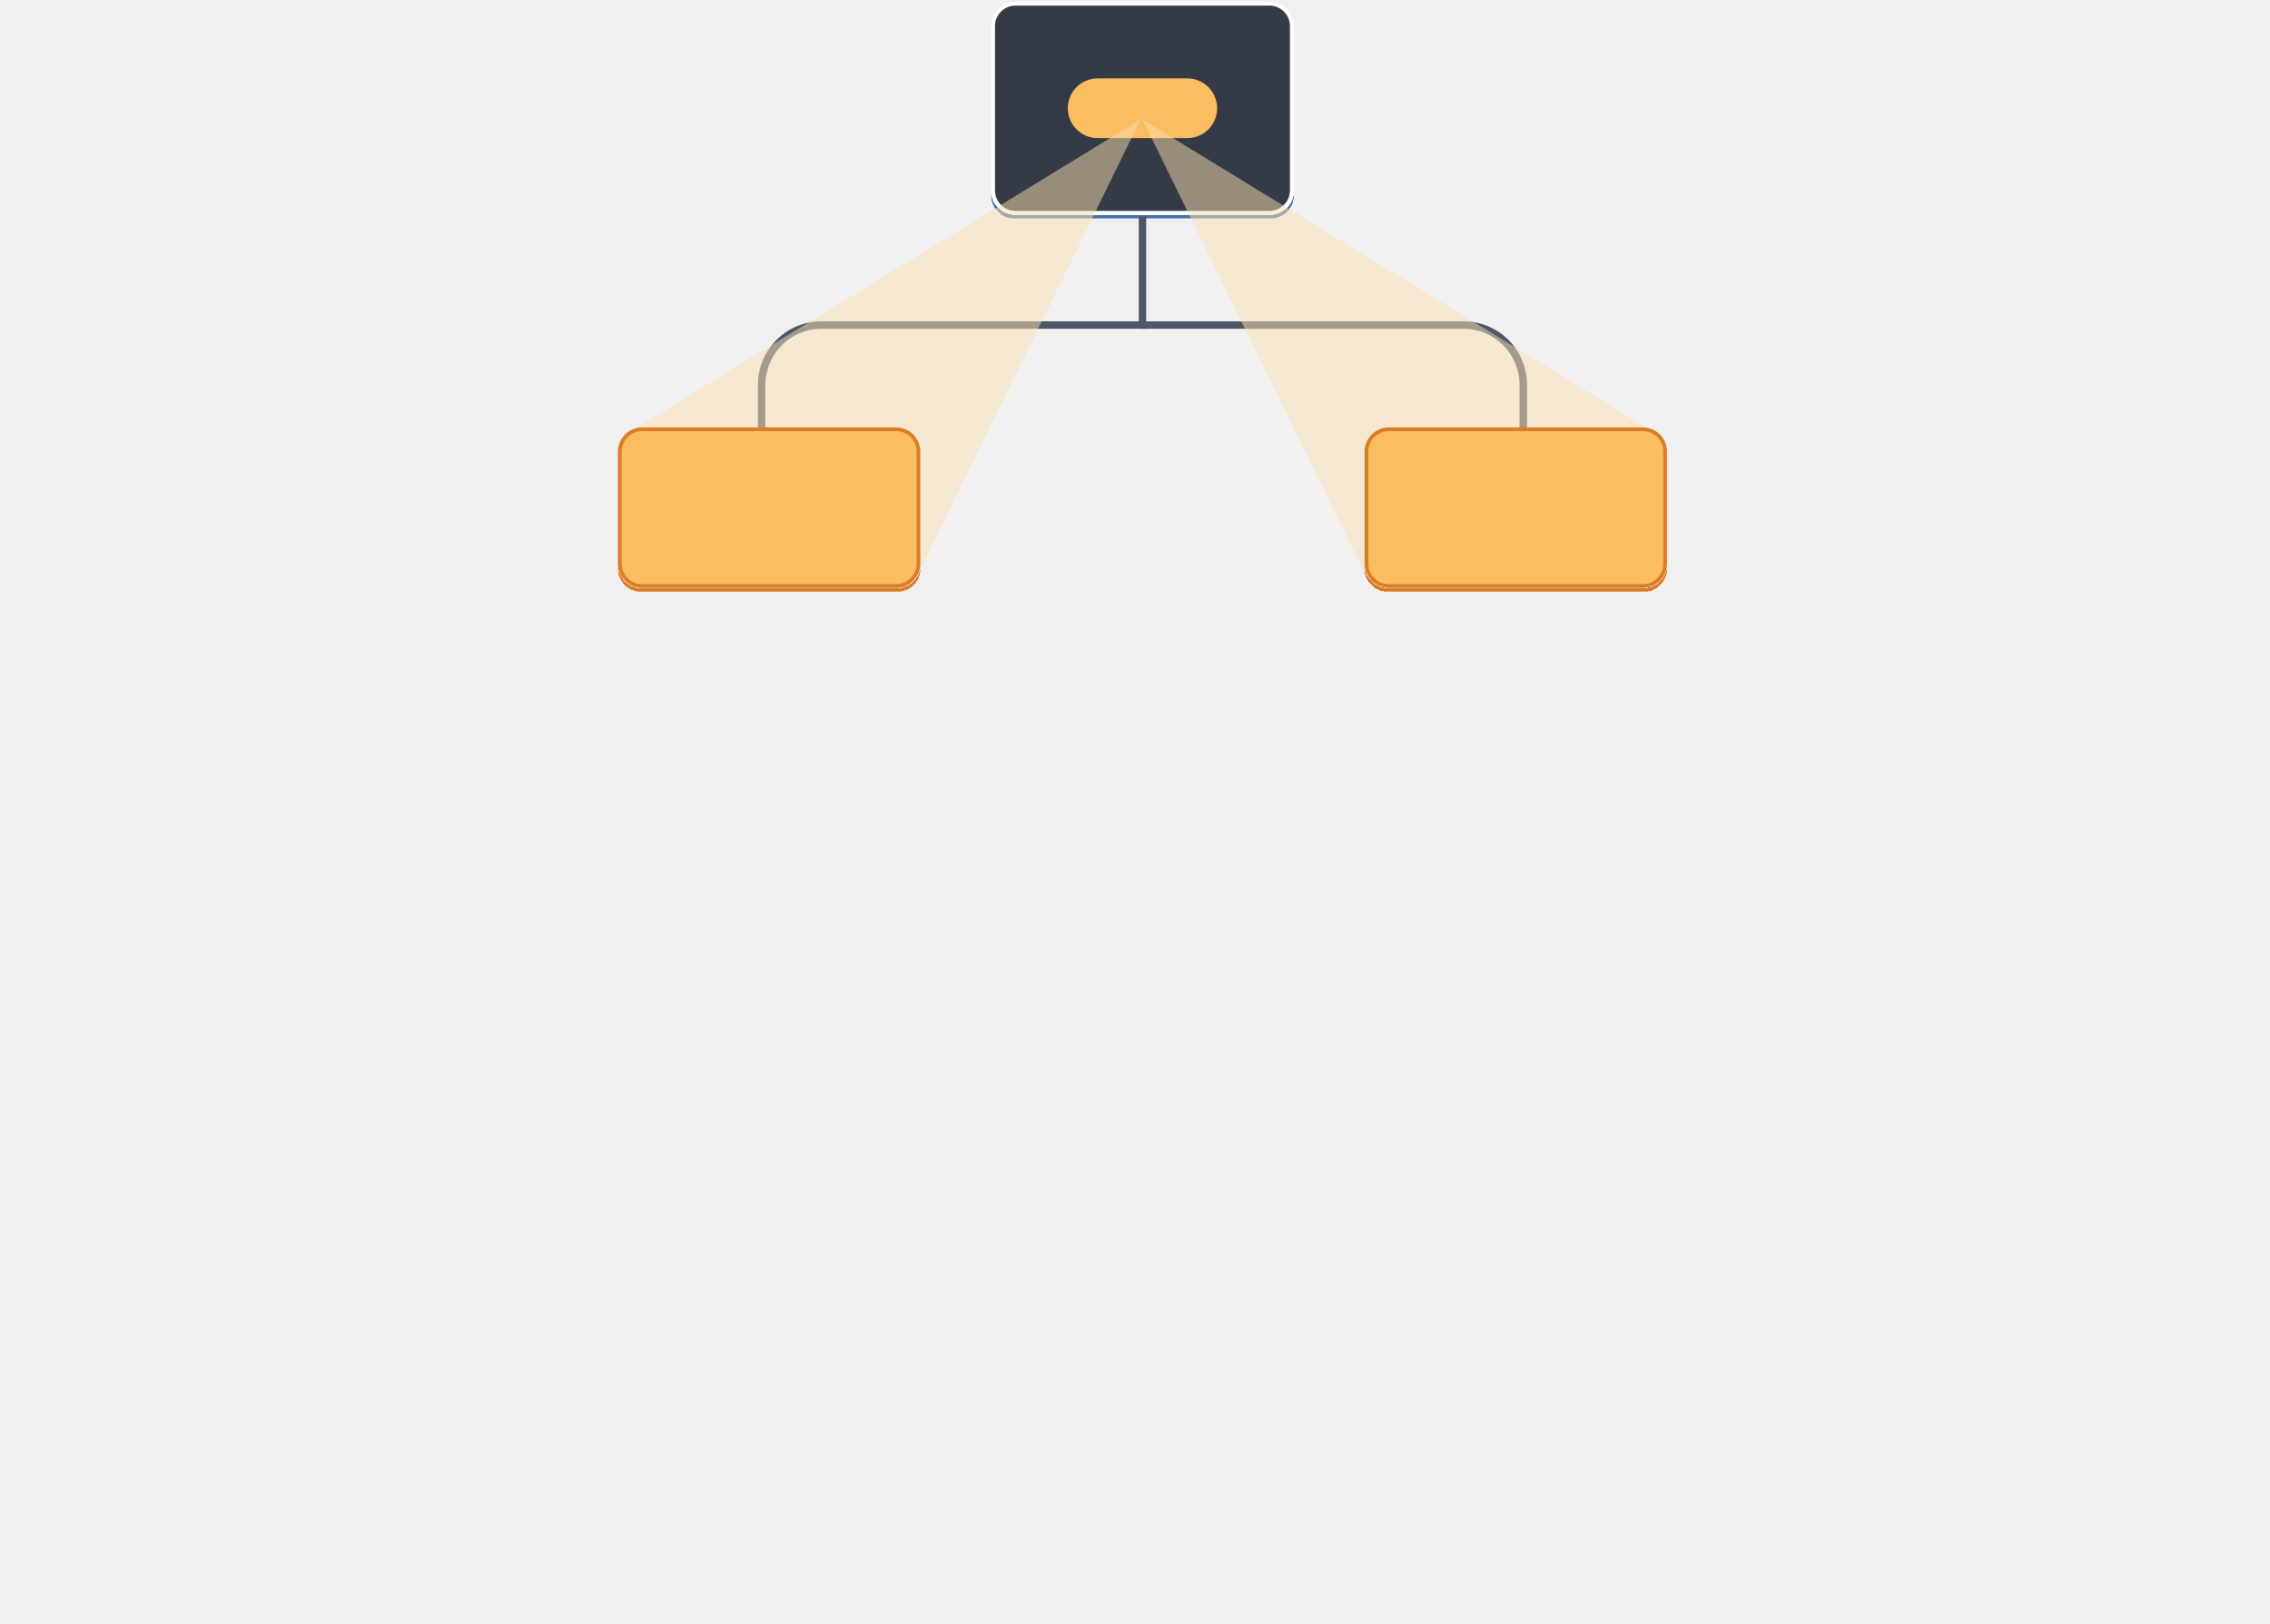
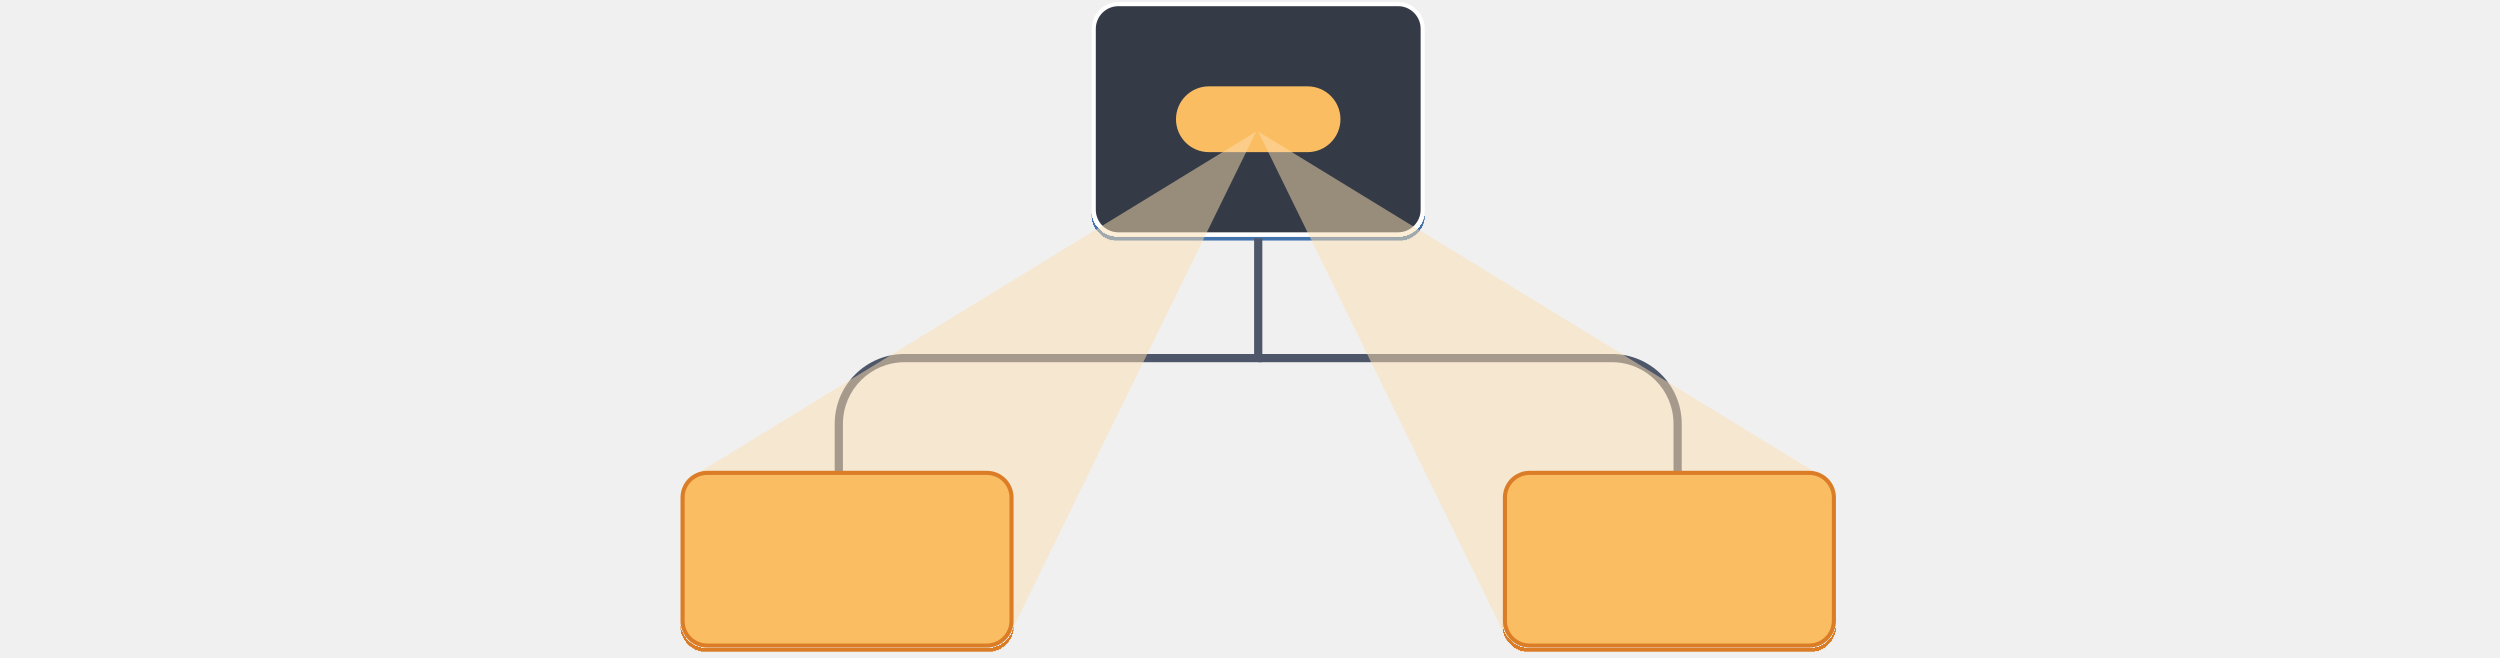
- <svg xmlns="http://www.w3.org/2000/svg" width="608" height="435" viewBox="0 0 608 435" fill="none">
+ <svg xmlns="http://www.w3.org/2000/svg" width="608" height="160" viewBox="0 0 608 160" fill="none">
  <g filter="url(#filter0_d_439_4940)">
    <rect x="266" y="1" width="80" height="56" rx="6" fill="#343A46" />
    <rect x="286" y="21" width="40" height="16" rx="8" fill="#FABD62" />
    <rect x="266" y="1" width="80" height="56" rx="6" stroke="white" stroke-linejoin="bevel" />
  </g>
  <path d="M407 115V103.086H409V115H407ZM392 88.086H306V86.086H392V88.086ZM407 103.086C407 94.802 400.284 88.086 392 88.086V86.086C401.389 86.086 409 93.697 409 103.086H407Z" fill="#4E5769" />
  <path d="M306 87.086V88.086H307V87.086H306ZM205 115V103.086H203V115H205ZM220 88.086H306V86.086H220V88.086ZM307 87.086V58H305V87.086H307ZM205 103.086C205 94.802 211.716 88.086 220 88.086V86.086C210.611 86.086 203 93.697 203 103.086H205Z" fill="#4E5769" />
  <path opacity="0.5" d="M306 32L442.5 115.5L365.5 153.5L306 32Z" fill="#FCDEB0" />
  <path opacity="0.5" d="M305.5 32L169 115.5L246 153.5L305.5 32Z" fill="#FCDEB0" />
  <g filter="url(#filter1_d_439_4940)">
    <path d="M246 121C246 117.686 243.314 115 240 115H172C168.686 115 166 117.686 166 121V151C166 154.314 168.686 157 172 157H240C243.314 157 246 154.314 246 151V121Z" fill="#FABD62" />
    <path d="M240 115.5H172V114.5H240V115.5ZM166.5 121V151H165.5V121H166.5ZM172 156.5H240V157.5H172V156.5ZM245.5 151V121H246.5V151H245.5ZM240 156.5C243.038 156.5 245.5 154.038 245.5 151H246.5C246.5 154.59 243.59 157.5 240 157.5V156.5ZM166.5 151C166.5 154.038 168.962 156.5 172 156.5V157.5C168.41 157.5 165.5 154.59 165.5 151H166.5ZM172 115.5C168.962 115.5 166.5 117.962 166.5 121H165.5C165.5 117.41 168.41 114.5 172 114.5V115.5ZM240 114.5C243.59 114.5 246.5 117.41 246.5 121H245.5C245.5 117.962 243.038 115.5 240 115.5V114.5Z" fill="#DB7D27" />
  </g>
  <g filter="url(#filter2_d_439_4940)">
    <path d="M446 121C446 117.686 443.314 115 440 115H372C368.686 115 366 117.686 366 121V151C366 154.314 368.686 157 372 157H440C443.314 157 446 154.314 446 151V121Z" fill="#FABD62" />
    <path d="M440 115.5H372V114.5H440V115.5ZM366.5 121V151H365.5V121H366.5ZM372 156.5H440V157.5H372V156.5ZM445.5 151V121H446.5V151H445.5ZM440 156.5C443.038 156.5 445.5 154.038 445.5 151H446.5C446.5 154.59 443.59 157.5 440 157.5V156.5ZM366.5 151C366.5 154.038 368.962 156.5 372 156.5V157.5C368.41 157.5 365.5 154.59 365.5 151H366.5ZM372 115.5C368.962 115.5 366.5 117.962 366.5 121H365.5C365.5 117.41 368.41 114.5 372 114.5V115.5ZM440 114.5C443.59 114.5 446.5 117.41 446.5 121H445.5C445.5 117.962 443.038 115.5 440 115.5V114.5Z" fill="#DB7D27" />
  </g>
  <defs>
    <filter id="filter0_d_439_4940" x="265.5" y="0.5" width="81" height="58" filterUnits="userSpaceOnUse" color-interpolation-filters="sRGB">
      <feFlood flood-opacity="0" result="BackgroundImageFix" />
      <feColorMatrix in="SourceAlpha" type="matrix" values="0 0 0 0 0 0 0 0 0 0 0 0 0 0 0 0 0 0 127 0" result="hardAlpha" />
      <feOffset dy="1" />
      <feComposite in2="hardAlpha" operator="out" />
      <feColorMatrix type="matrix" values="0 0 0 0 0.263 0 0 0 0 0.455 0 0 0 0 0.679 0 0 0 1 0" />
      <feBlend mode="normal" in2="BackgroundImageFix" result="effect1_dropShadow_439_4940" />
      <feBlend mode="normal" in="SourceGraphic" in2="effect1_dropShadow_439_4940" result="shape" />
    </filter>
    <filter id="filter1_d_439_4940" x="165.5" y="114.5" width="81" height="44" filterUnits="userSpaceOnUse" color-interpolation-filters="sRGB">
      <feFlood flood-opacity="0" result="BackgroundImageFix" />
      <feColorMatrix in="SourceAlpha" type="matrix" values="0 0 0 0 0 0 0 0 0 0 0 0 0 0 0 0 0 0 127 0" result="hardAlpha" />
      <feOffset dy="1" />
      <feComposite in2="hardAlpha" operator="out" />
      <feColorMatrix type="matrix" values="0 0 0 0 0.858 0 0 0 0 0.492 0 0 0 0 0.154 0 0 0 1 0" />
      <feBlend mode="normal" in2="BackgroundImageFix" result="effect1_dropShadow_439_4940" />
      <feBlend mode="normal" in="SourceGraphic" in2="effect1_dropShadow_439_4940" result="shape" />
    </filter>
    <filter id="filter2_d_439_4940" x="365.5" y="114.5" width="81" height="44" filterUnits="userSpaceOnUse" color-interpolation-filters="sRGB">
      <feFlood flood-opacity="0" result="BackgroundImageFix" />
      <feColorMatrix in="SourceAlpha" type="matrix" values="0 0 0 0 0 0 0 0 0 0 0 0 0 0 0 0 0 0 127 0" result="hardAlpha" />
      <feOffset dy="1" />
      <feComposite in2="hardAlpha" operator="out" />
      <feColorMatrix type="matrix" values="0 0 0 0 0.858 0 0 0 0 0.492 0 0 0 0 0.154 0 0 0 1 0" />
      <feBlend mode="normal" in2="BackgroundImageFix" result="effect1_dropShadow_439_4940" />
      <feBlend mode="normal" in="SourceGraphic" in2="effect1_dropShadow_439_4940" result="shape" />
    </filter>
  </defs>
</svg>
